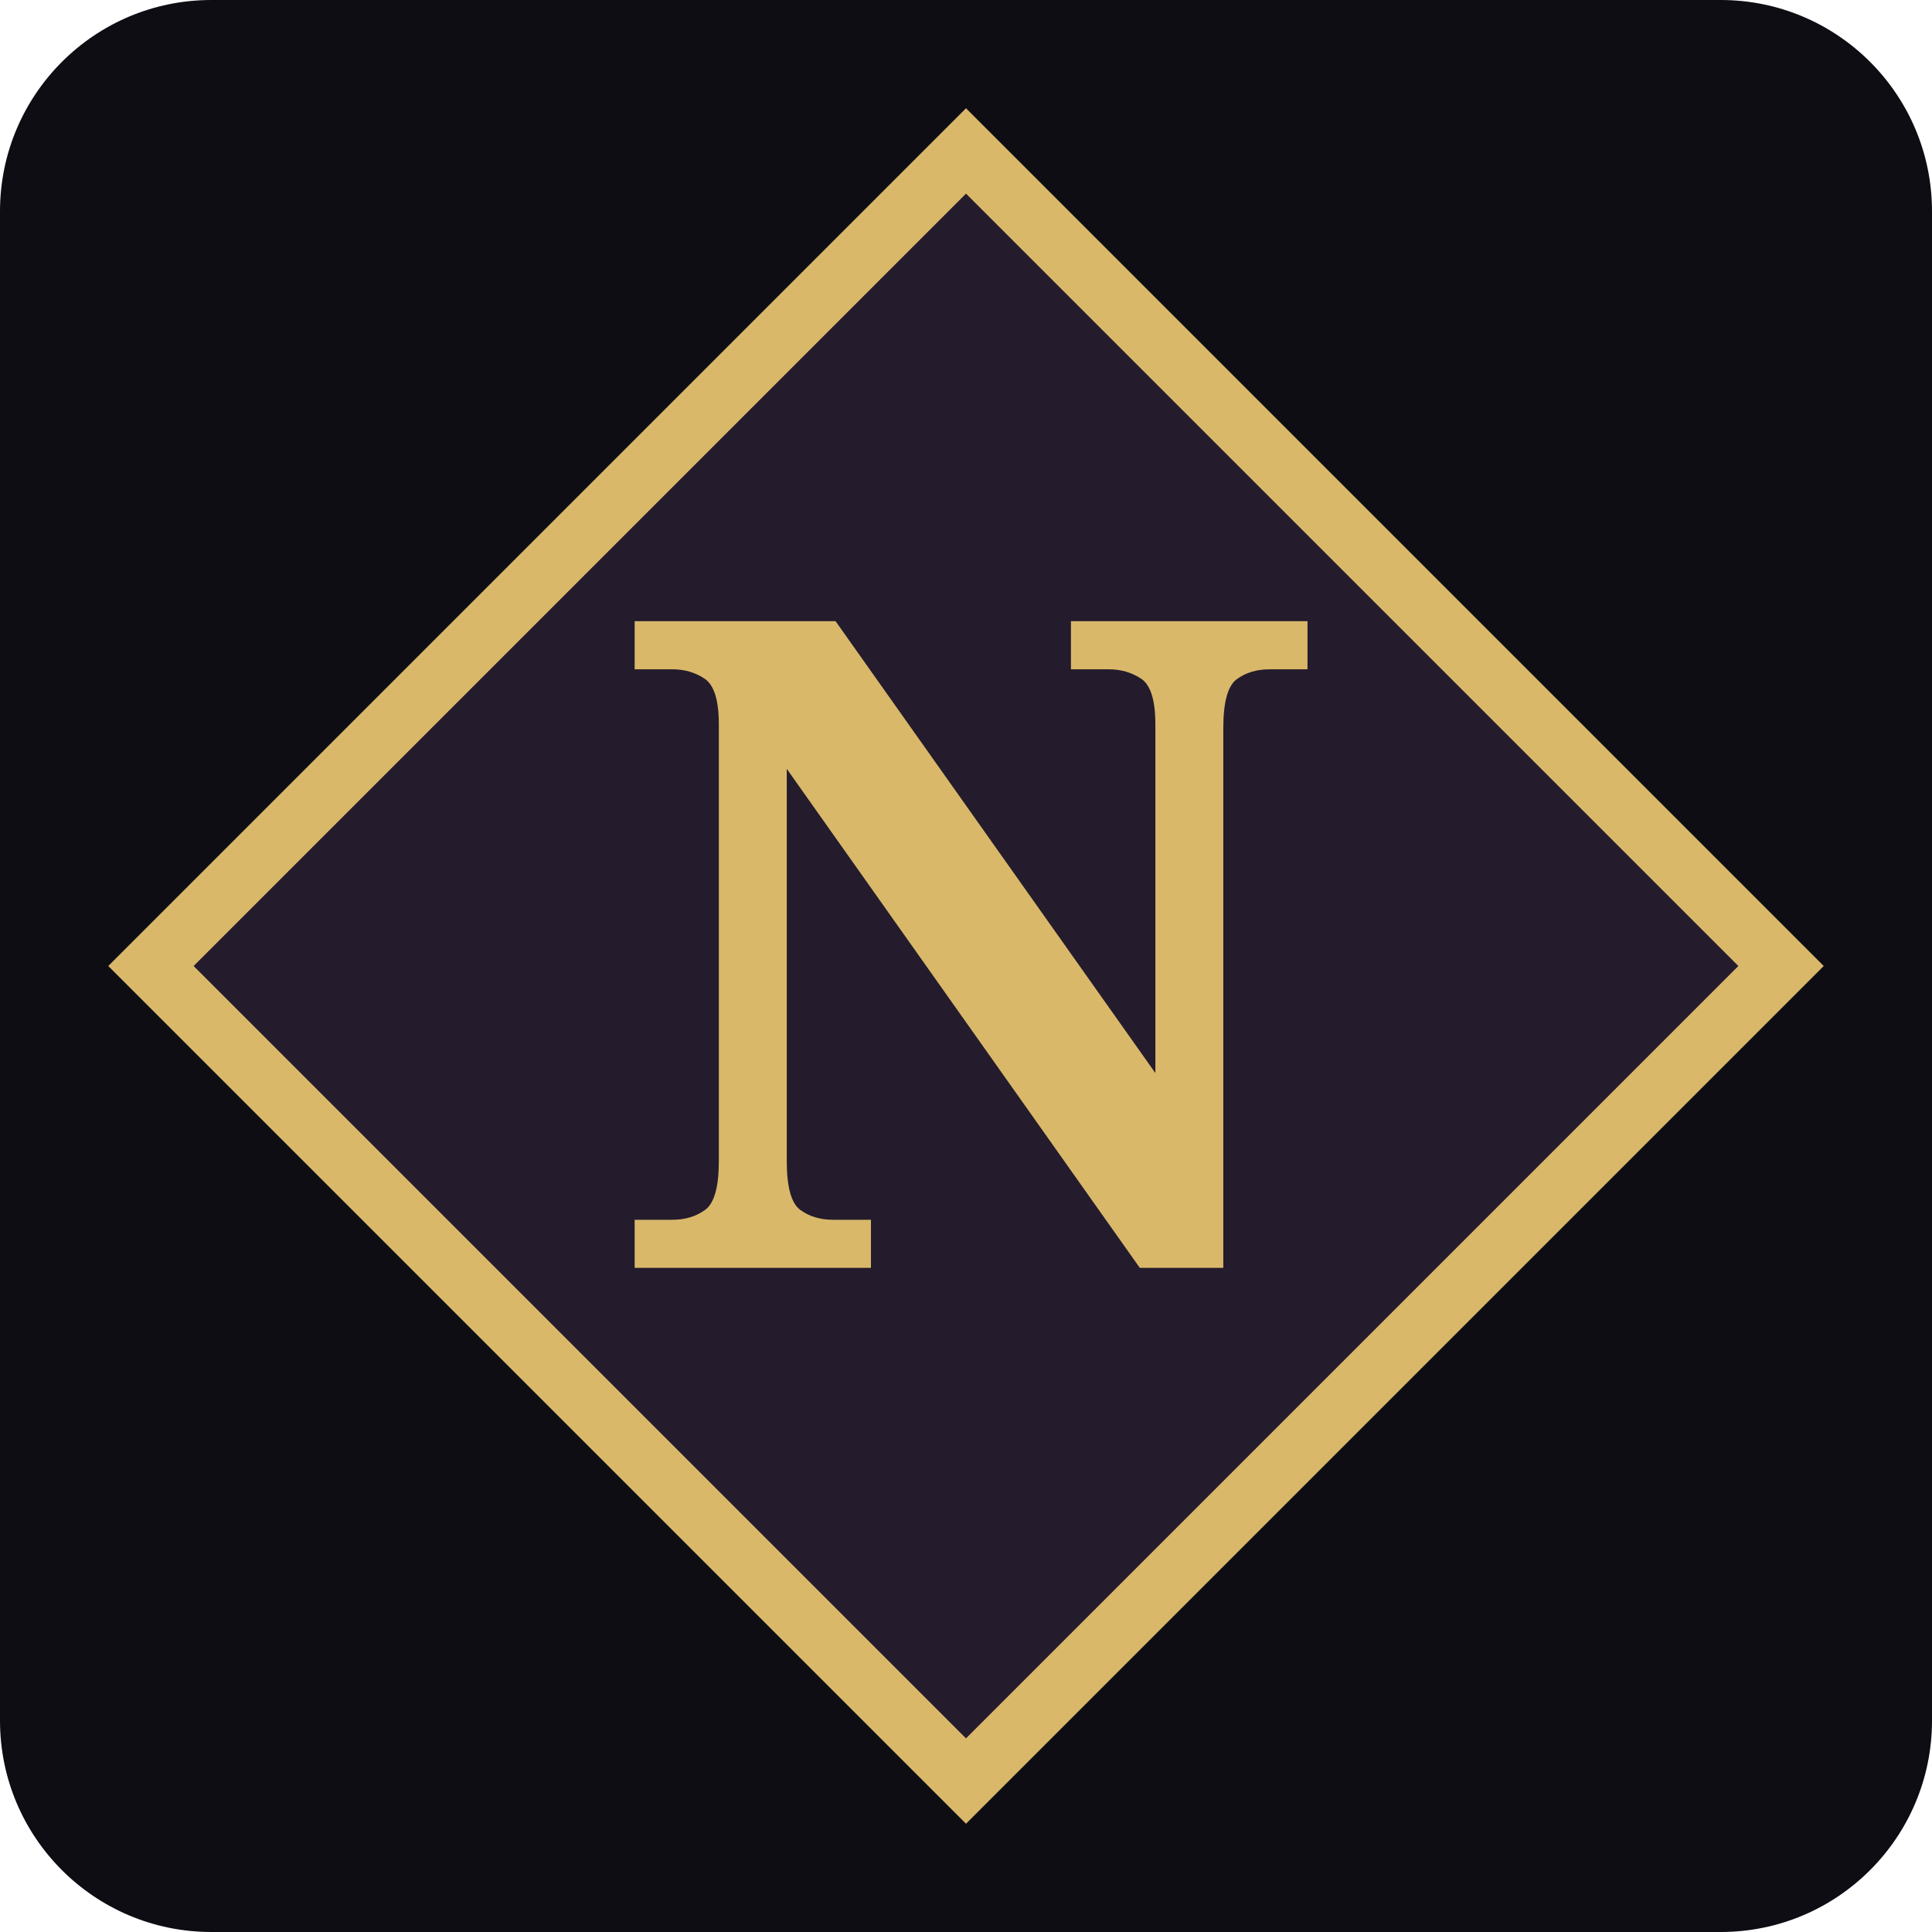
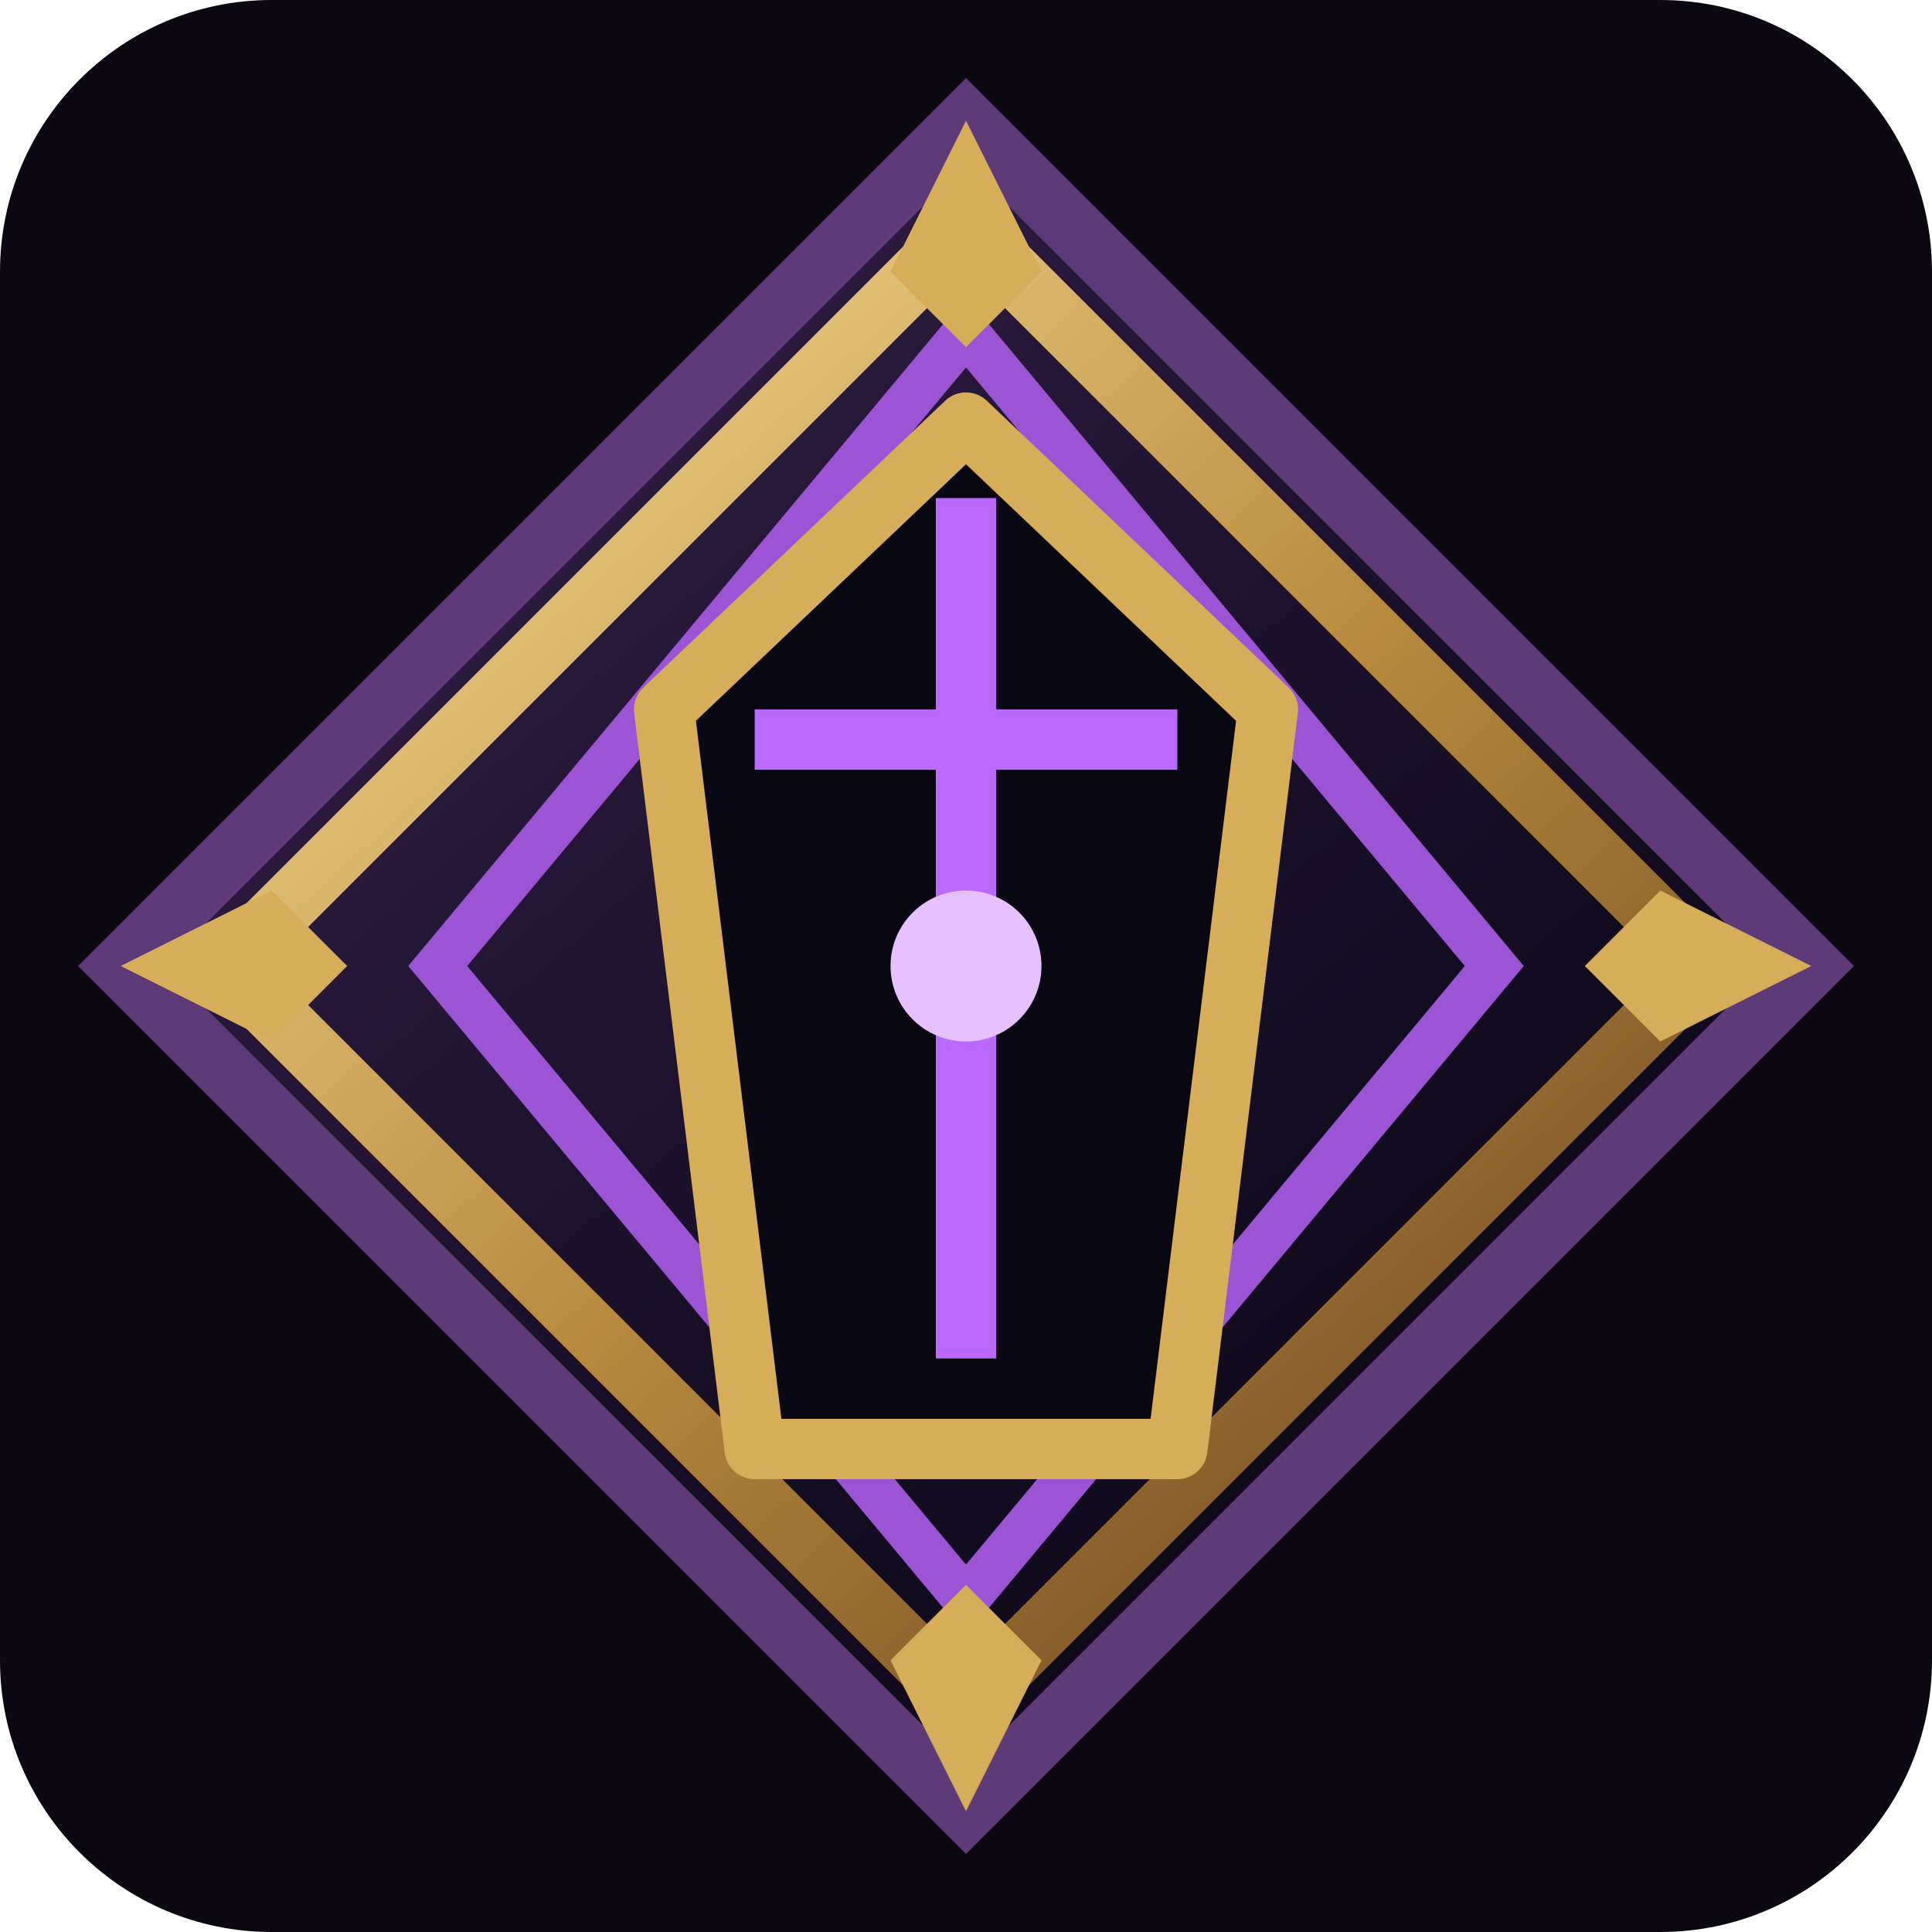
<svg xmlns="http://www.w3.org/2000/svg" width="128" height="128" viewBox="0 0 128 128">
-   <rect width="128" height="128" rx="14" fill="#0f0d14" />
-   <path d="M64 10 L118 64 L64 118 L10 64 Z" fill="#241c2c" stroke="#d9b86a" stroke-width="4" />
-   <text x="64" y="84" font-family="serif" font-size="60" font-weight="bold" fill="#d9b86a" text-anchor="middle">N</text>
+   <defs>
+     <linearGradient id="abyss" x1="22" y1="18" x2="104" y2="112" gradientUnits="userSpaceOnUse">
+       <stop offset="0" stop-color="#35204a" />
+       <stop offset="0.55" stop-color="#180f27" />
+       <stop offset="1" stop-color="#090711" />
+     </linearGradient>
+     <linearGradient id="gold" x1="27" y1="24" x2="101" y2="107" gradientUnits="userSpaceOnUse">
+       <stop offset="0" stop-color="#f0d58b" />
+       <stop offset="0.5" stop-color="#b88b3f" />
+       <stop offset="1" stop-color="#6f4921" />
+     </linearGradient>
+   </defs>
+   <rect width="128" height="128" rx="18" fill="#0b0811" />
+   <path d="M64 8 120 64 64 120 8 64Z" fill="url(#abyss)" stroke="#5f3a78" stroke-width="4" />
+   <path d="M64 15 113 64 64 113 15 64Z" fill="none" stroke="url(#gold)" stroke-width="4" />
+   <path d="m64 22 35 42-35 42-35-42Z" fill="none" stroke="#9b55d4" stroke-width="3" />
+   <path d="M64 28 84 47 78 96H50l-6-49Z" fill="#090711" stroke="#d6ad58" stroke-width="4" stroke-linejoin="round" />
+   <path d="M64 35v53M52 49h24" fill="none" stroke="#bb68ff" stroke-width="4" stroke-linecap="square" />
+   <path d="m64 8 5 10-5 5-5-5Zm0 97 5 5-5 10-5-10ZM8 64l10-5 5 5-5 5Zm97 0 5-5 10 5-10 5Z" fill="#d6ad58" />
+   <circle cx="64" cy="64" r="5" fill="#e7c0ff" />
</svg>
